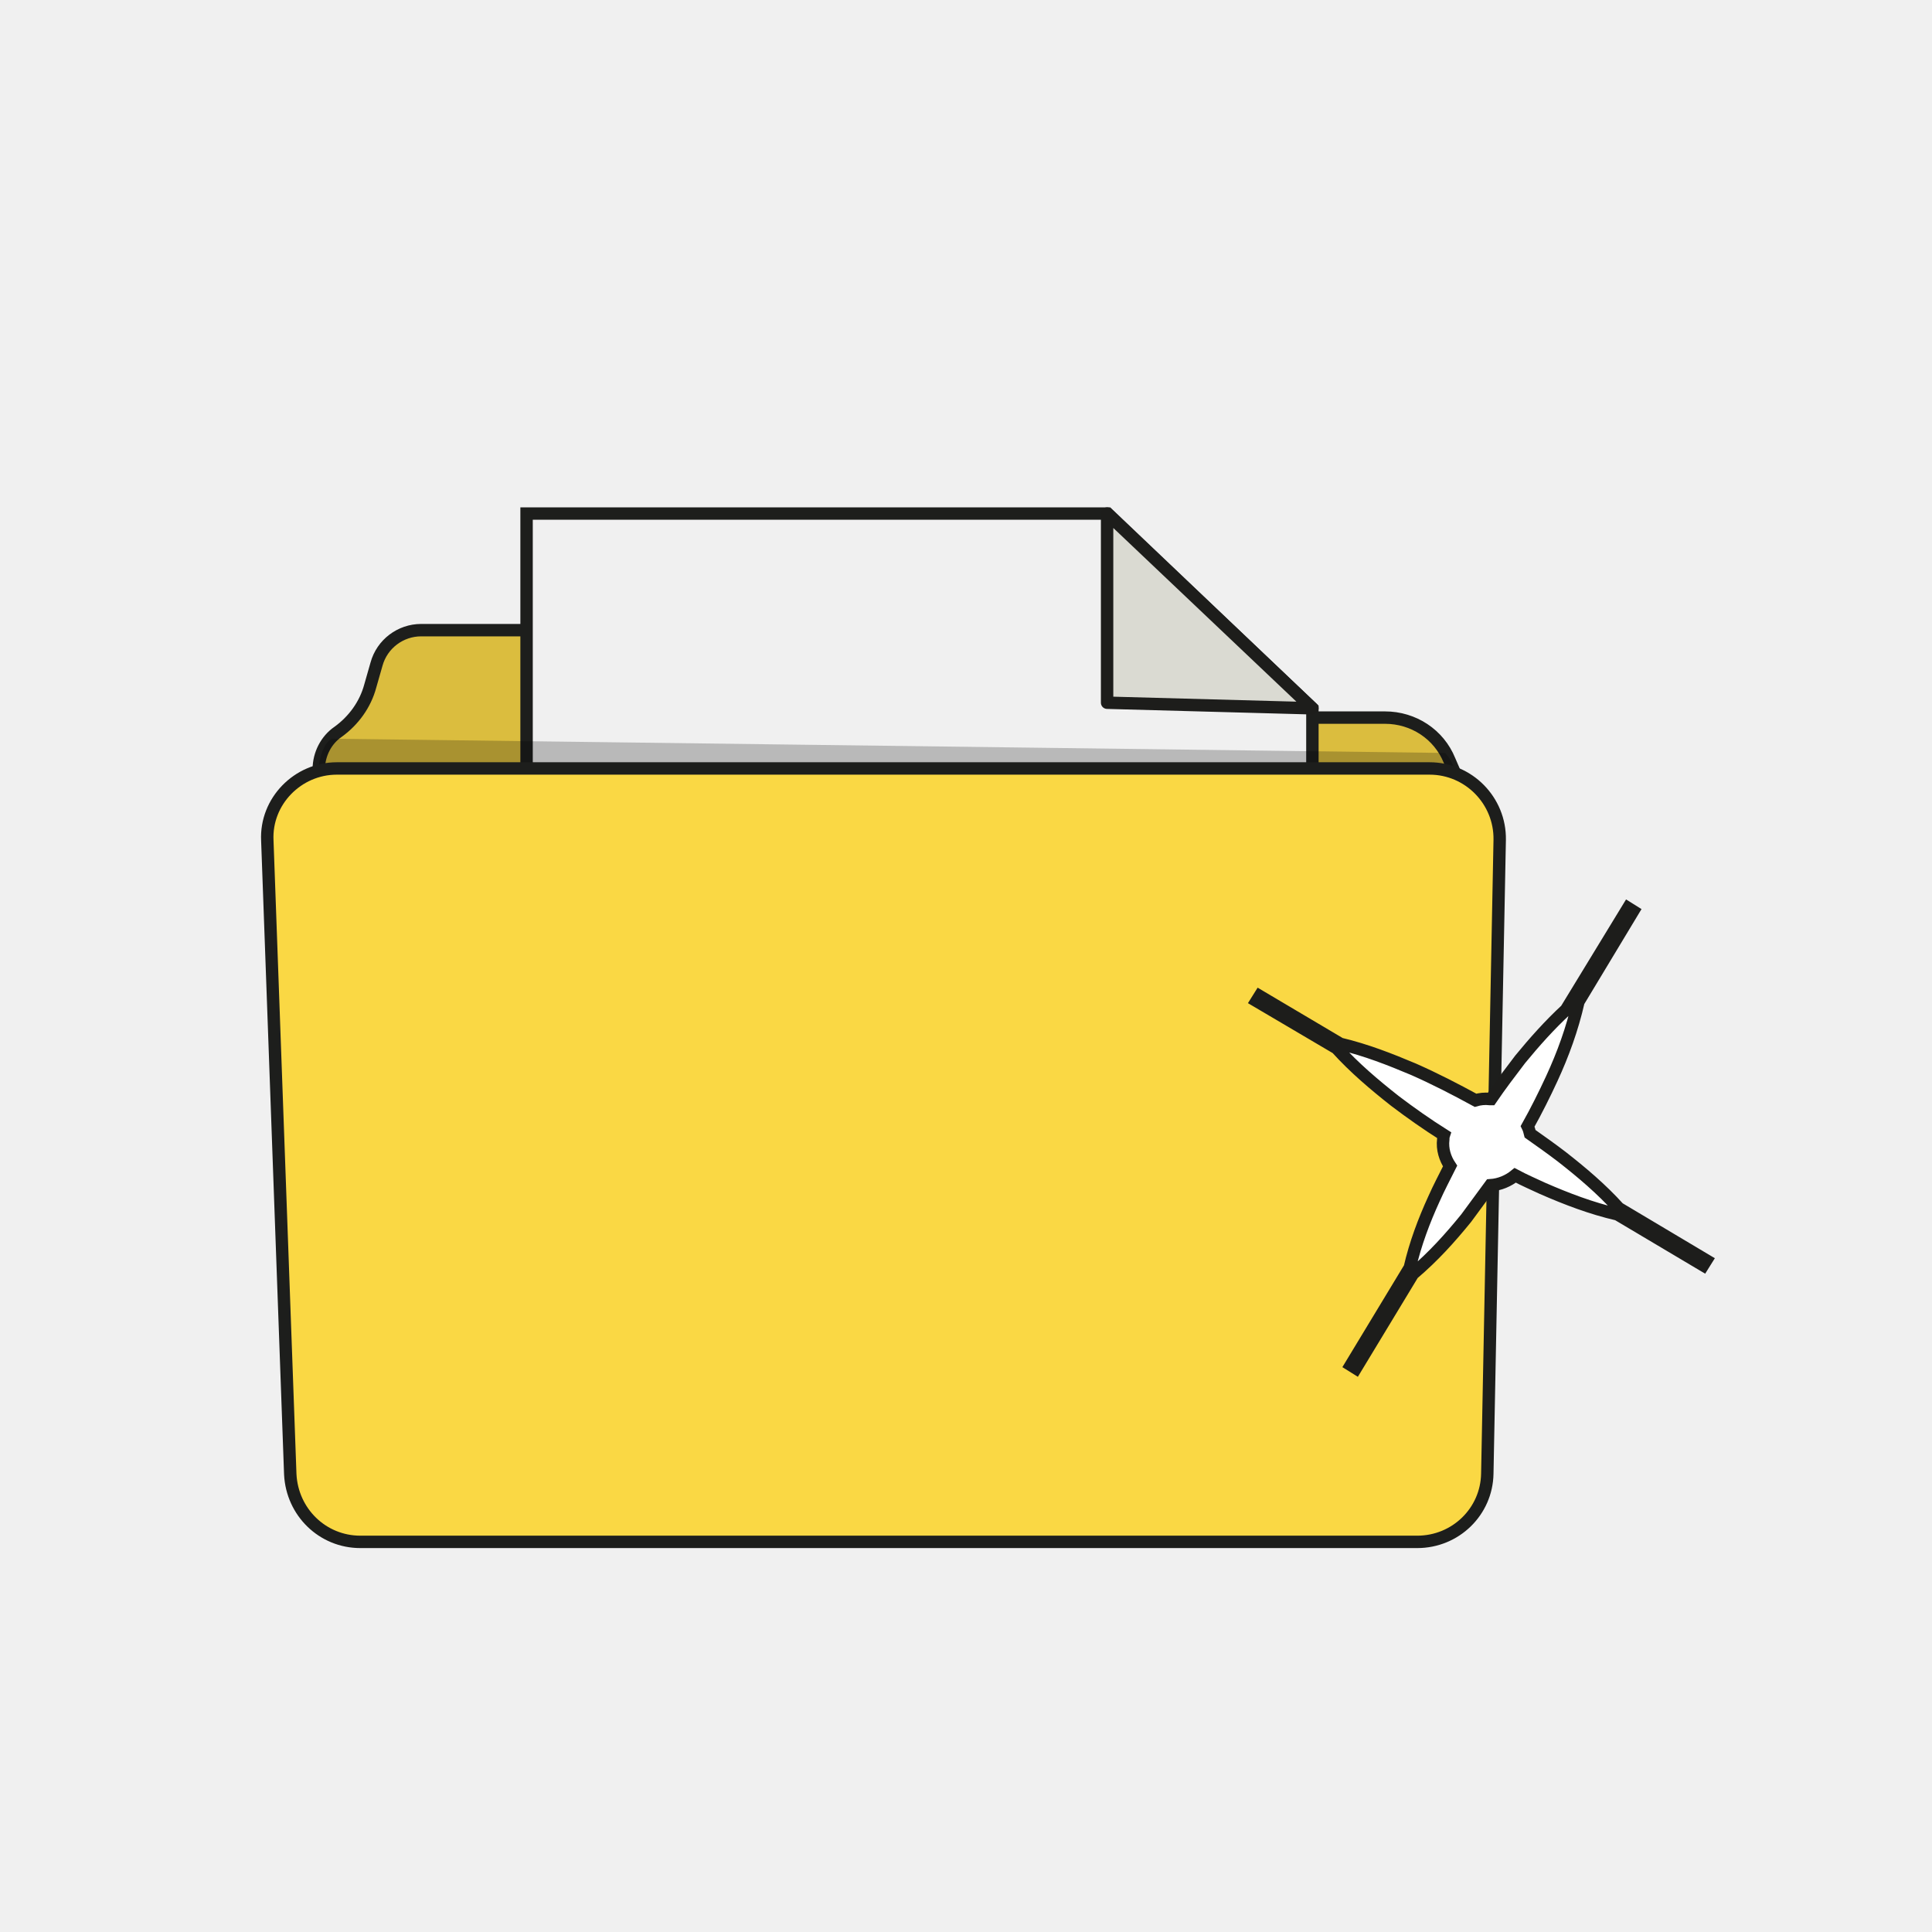
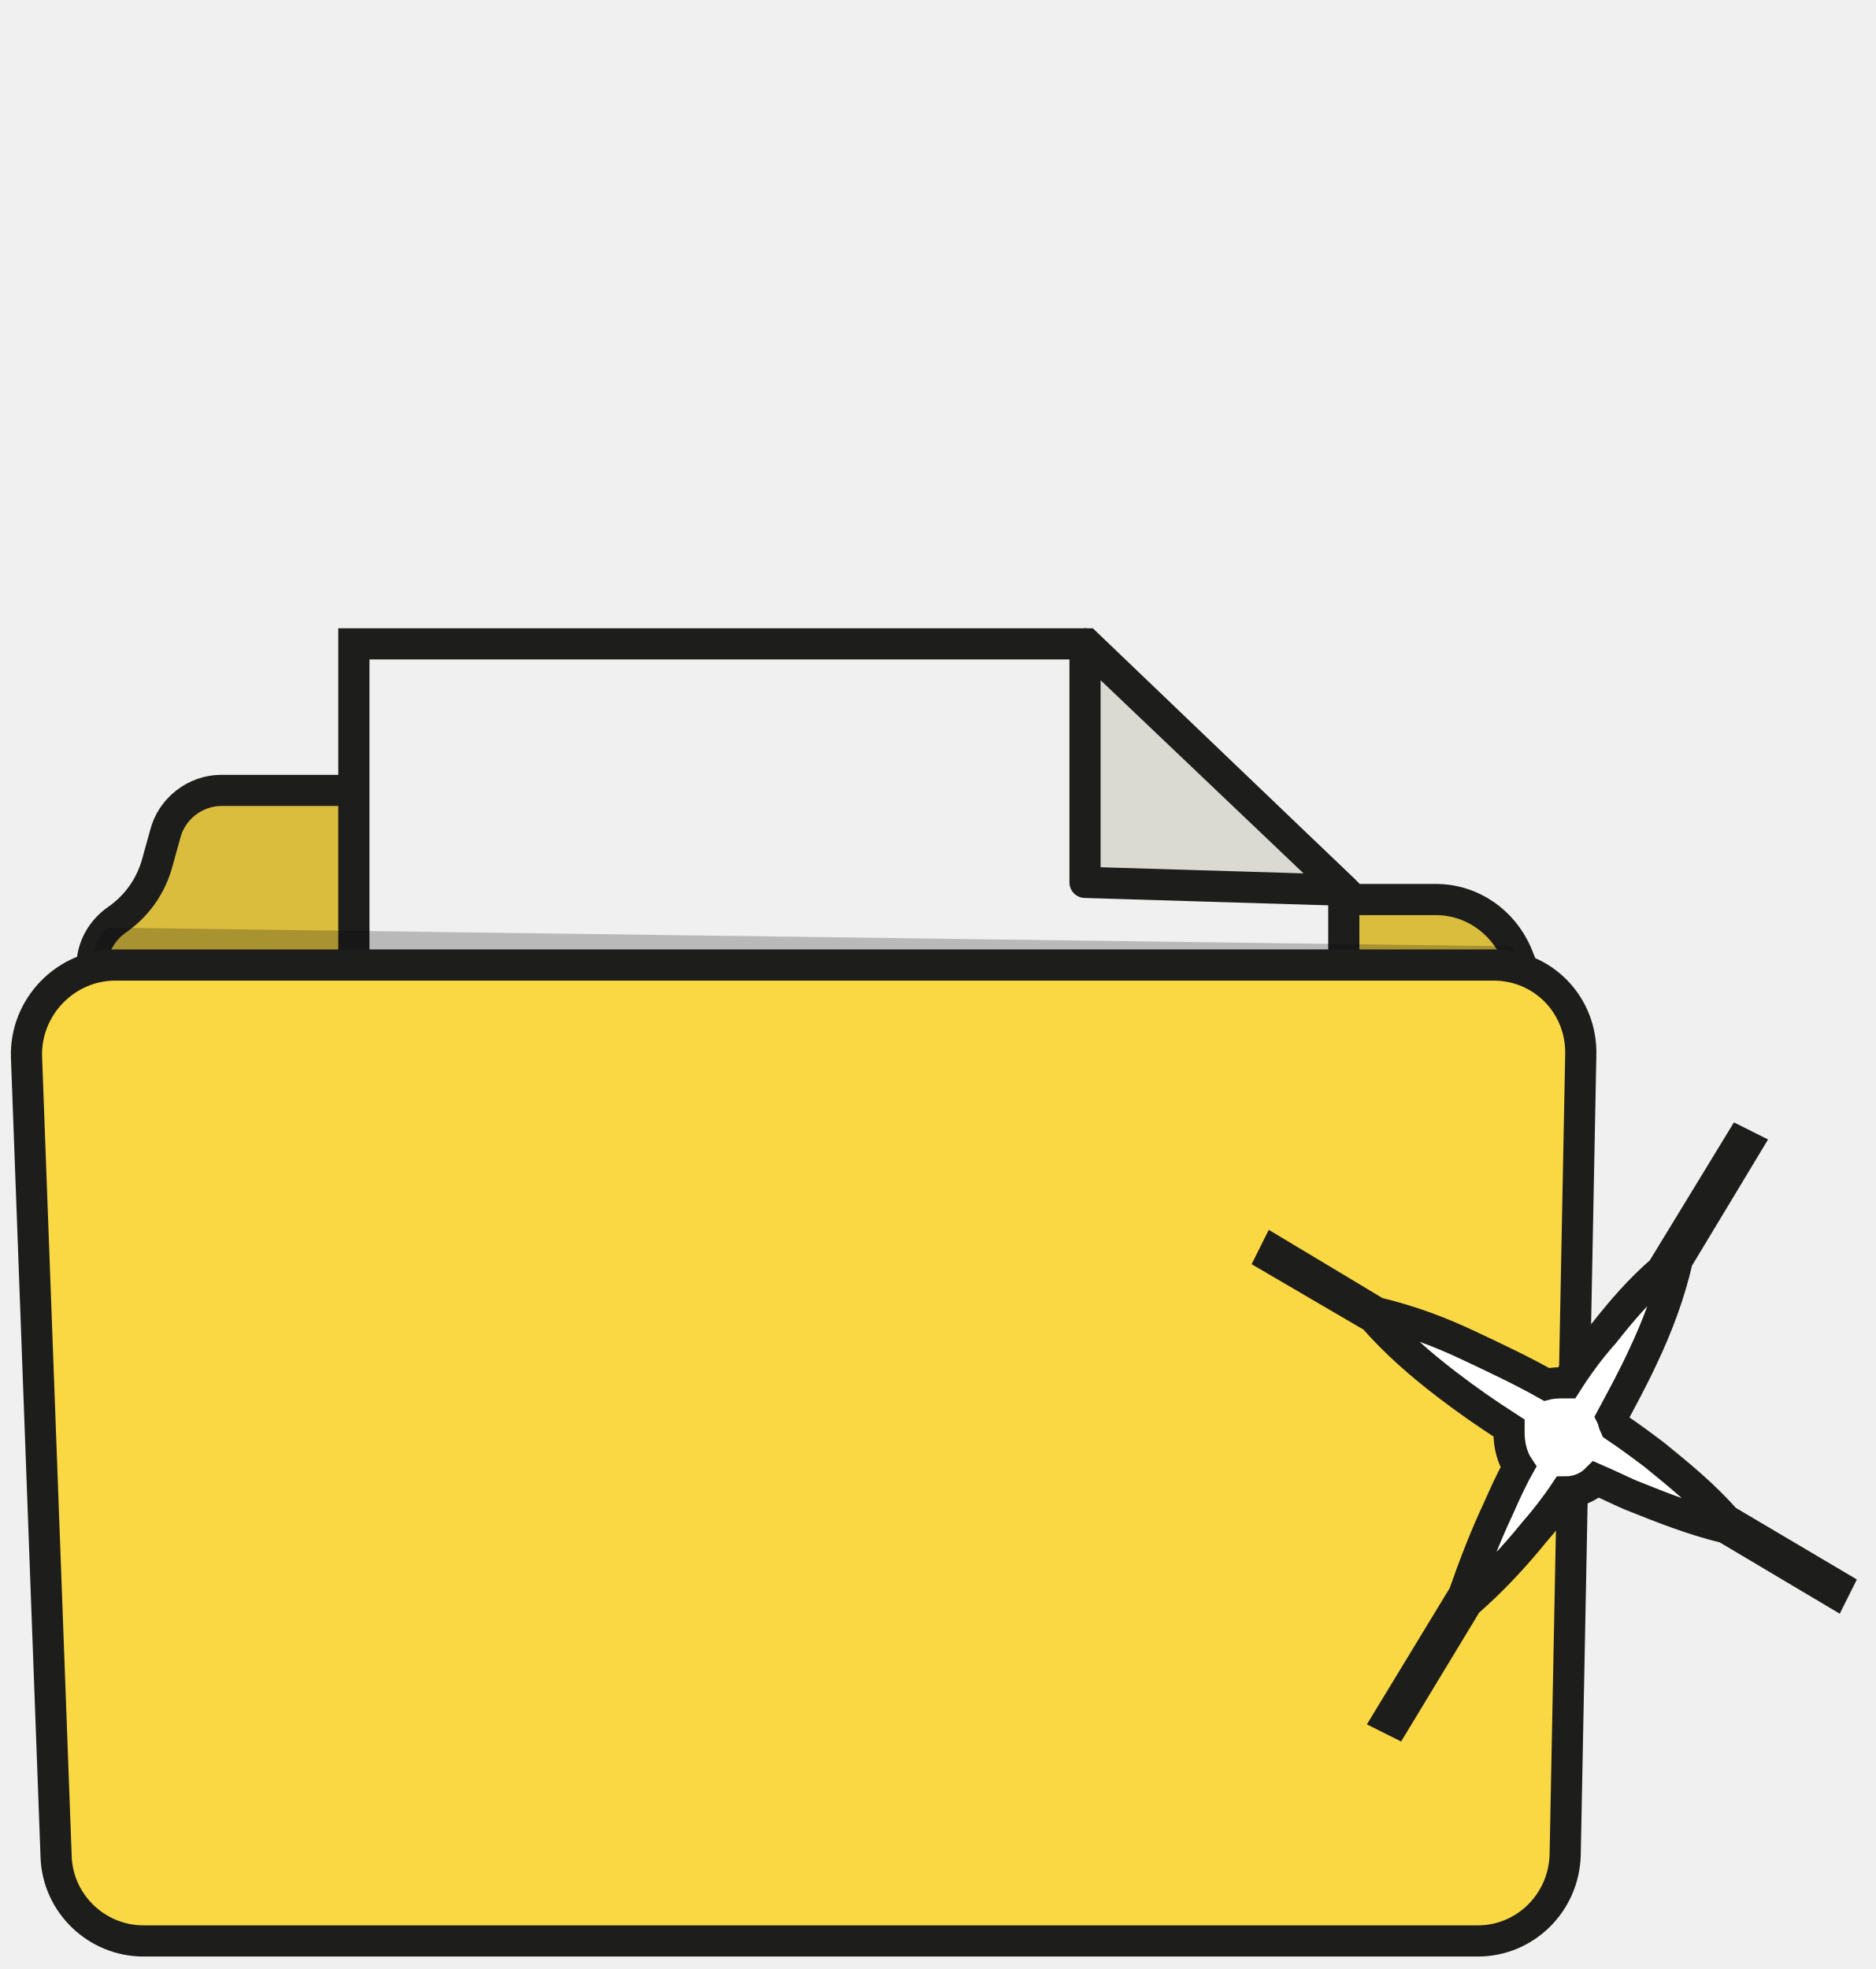
- <svg xmlns="http://www.w3.org/2000/svg" version="1.1" id="Capa_1" x="0px" y="0px" viewBox="0 0 311.5 311.5" style="enable-background:new 0 0 311.5 311.5;" xml:space="preserve">
+ <svg xmlns="http://www.w3.org/2000/svg" version="1.1" id="Capa_1" x="0px" y="0px" viewBox="0 0 120.3 126.3" style="enable-background:new 0 0 120.3 126.3;" xml:space="preserve">
  <style type="text/css">
- 	.st0{enable-background:new    ;}
- 	.st1{clip-path:url(#SVGID_2_);enable-background:new    ;}
- 	.st2{fill:#131412;}
- 	.st3{fill:#131312;}
- 	.st4{fill:#121311;}
- 	.st5{fill:#D3B63C;stroke:#1D1E1C;stroke-width:2;stroke-linecap:round;stroke-linejoin:round;stroke-miterlimit:10;}
- 	.st6{fill:#E84E42;stroke:#1D1E1C;stroke-width:2;stroke-linecap:round;stroke-linejoin:round;stroke-miterlimit:10;}
- 	.st7{fill:#1D1D1B;stroke:#1D1D1B;stroke-width:1.5;stroke-linecap:round;stroke-linejoin:round;stroke-miterlimit:10;}
- 	.st8{fill:#BBBABA;stroke:#1D1D1B;stroke-width:1.5;stroke-linecap:square;stroke-miterlimit:10;}
- 	.st9{opacity:0.2;fill:#1D1D1B;}
- 	.st10{opacity:0.21;fill:#1D1E1C;}
- 	.st11{fill:#D3B63C;stroke:#1D1E1C;stroke-width:1.5;stroke-linecap:round;stroke-linejoin:round;stroke-miterlimit:10;}
- 	.st12{fill:#FAD843;stroke:#1D1E1C;stroke-width:1.5;stroke-linecap:round;stroke-linejoin:round;stroke-miterlimit:10;}
- 	.st13{fill:#E84E42;stroke:#1D1E1C;stroke-width:1.5;stroke-linecap:round;stroke-linejoin:round;stroke-miterlimit:10;}
- 	.st14{fill:#FFFFFF;stroke:#1D1D1B;stroke-width:1.5;stroke-miterlimit:10;}
- 	.st15{fill:#FAD843;stroke:#1D1E1C;stroke-width:2;stroke-linecap:round;stroke-linejoin:round;stroke-miterlimit:10;}
- 	.st16{fill:#FFFFFF;stroke:#1D1D1B;stroke-width:2;stroke-miterlimit:10;}
- 	.st17{opacity:0.2;}
- 	.st18{fill:#1D1D1B;}
- 	.st19{fill:none;stroke:#1D1E1C;stroke-width:1.5;stroke-miterlimit:10;}
- 	.st20{fill:#1D1E1C;stroke:#1D1E1C;stroke-width:1.5;stroke-linecap:round;stroke-linejoin:round;stroke-miterlimit:10;}
- 	.st21{fill:#4AC0EE;stroke:#1D1E1C;stroke-width:1.5;stroke-linecap:round;stroke-linejoin:round;stroke-miterlimit:10;}
- 	.st22{opacity:0.21;}
- 	.st23{fill:#1D1E1C;}
- 	.st24{fill:#4AC0EE;stroke:#1D1E1C;stroke-width:2;stroke-linecap:round;stroke-linejoin:round;stroke-miterlimit:10;}
- 	.st25{fill:#FFF8F1;stroke:#1D1E1C;stroke-width:2;stroke-linecap:round;stroke-linejoin:round;stroke-miterlimit:10;}
- 	.st26{fill:#65C1BE;stroke:#000000;stroke-width:1.5;stroke-linecap:round;stroke-linejoin:round;stroke-miterlimit:10;}
- 	.st27{fill:#FFFFFF;stroke:#1D1D1B;stroke-width:1.5;stroke-linecap:round;stroke-linejoin:round;stroke-miterlimit:10;}
- 	.st28{fill:#ADADA6;stroke:#1D1D1B;stroke-width:1.5;stroke-linecap:round;stroke-linejoin:round;stroke-miterlimit:10;}
- 	.st29{fill:#8F8D8E;stroke:#1D1D1B;stroke-width:1.5;stroke-linecap:round;stroke-linejoin:round;stroke-miterlimit:10;}
- 	.st30{fill:#DADAD2;stroke:#1D1D1B;stroke-width:1.5;stroke-linecap:round;stroke-linejoin:round;stroke-miterlimit:10;}
- 	.st31{fill:#65C1BE;stroke:#000000;stroke-width:1.5;stroke-miterlimit:10;}
- 	.st32{fill:#549E9A;stroke:#000000;stroke-width:1.5;stroke-miterlimit:10;}
- 	.st33{fill:#FFFFFF;}
- 	.st34{fill:#65C1BE;stroke:#000000;stroke-width:2;stroke-miterlimit:10;}
- 	.st35{fill:#549E9A;stroke:#000000;stroke-width:2;stroke-miterlimit:10;}
- 	.st36{fill:#65C1BE;stroke:#000000;stroke-width:2;stroke-linecap:round;stroke-linejoin:round;stroke-miterlimit:10;}
- 	.st37{clip-path:url(#SVGID_4_);}
- 	.st38{fill:#DADAD2;stroke:#1D1D1B;stroke-width:1.5;stroke-miterlimit:10;}
- 	.st39{fill:#77C6C7;stroke:#1D1D1B;stroke-width:1.5;stroke-linecap:round;stroke-linejoin:round;stroke-miterlimit:10;}
- 	.st40{fill:none;stroke:#000000;stroke-width:1.5;stroke-miterlimit:10;}
- 	.st41{fill:#F0F0F0;stroke:#1D1E1C;stroke-width:1.5;stroke-miterlimit:10;}
- 	.st42{clip-path:url(#SVGID_6_);}
- 	.st43{fill:#DADAD2;stroke:#1D1D1B;stroke-width:2;stroke-miterlimit:10;}
- 	.st44{fill:none;stroke:#1D1E1C;stroke-width:2;stroke-miterlimit:10;}
- 	.st45{fill:#77C6C7;stroke:#1D1D1B;stroke-width:2;stroke-linecap:round;stroke-linejoin:round;stroke-miterlimit:10;}
- 	.st46{fill:#DADAD2;stroke:#1D1D1B;stroke-width:2;stroke-linecap:round;stroke-linejoin:round;stroke-miterlimit:10;}
- 	.st47{fill:none;stroke:#000000;stroke-width:2;stroke-miterlimit:10;}
- 	.st48{fill:#F0F0F0;stroke:#1D1E1C;stroke-width:2;stroke-miterlimit:10;}
- 	.st49{clip-path:url(#SVGID_8_);}
- 	.st50{clip-path:url(#SVGID_10_);}
- 	.st51{fill:#DBBD3E;stroke:#1D1E1C;stroke-width:1.5;stroke-miterlimit:10;}
- 	.st52{opacity:0.23;}
- 	.st53{fill:#FAD844;stroke:#1D1E1C;stroke-width:1.5;stroke-miterlimit:10;}
- 	.st54{fill:#FFFFFF;stroke:#1D1D1B;stroke-width:2;stroke-linecap:round;stroke-linejoin:round;stroke-miterlimit:10;}
- 	.st55{fill:none;stroke:#1D1D1B;stroke-width:1.5;stroke-linecap:round;stroke-linejoin:round;stroke-miterlimit:10;}
- 	.st56{fill:none;stroke:#1D1D1B;stroke-width:2;stroke-linecap:round;stroke-linejoin:round;stroke-miterlimit:10;}
- 	.st57{fill:#333333;stroke:#1D1D1B;stroke-width:1.5;stroke-linecap:square;stroke-miterlimit:10;}
- 	.st58{fill:#1D1D1B;stroke:#1D1D1B;stroke-width:2;stroke-linecap:round;stroke-linejoin:round;stroke-miterlimit:10;}
- 	.st59{fill:#BBBABA;stroke:#1D1D1B;stroke-width:2;stroke-linecap:square;stroke-miterlimit:10;}
- 	.st60{fill:#333333;stroke:#1D1D1B;stroke-width:2;stroke-linecap:square;stroke-miterlimit:10;}
+ 	.st0{fill:#1D1D1B;stroke:#1D1D1B;stroke-width:2;stroke-linecap:round;stroke-linejoin:round;stroke-miterlimit:10;}
+ 	.st1{fill:#BBBABA;stroke:#1D1D1B;stroke-width:2;stroke-linecap:square;stroke-miterlimit:10;}
+ 	.st2{fill:#FFFFFF;stroke:#1D1D1B;stroke-width:2;stroke-miterlimit:10;}
+ 	.st3{fill:#1D1D1B;}
+ 	.st4{fill:#333333;stroke:#1D1D1B;stroke-width:2;stroke-linecap:square;stroke-miterlimit:10;}
+ 	.st5{opacity:0.2;fill:#1D1D1B;}
+ 	.st6{enable-background:new    ;}
+ 	.st7{clip-path:url(#SVGID_2_);enable-background:new    ;}
+ 	.st8{fill:#131412;}
+ 	.st9{fill:#131312;}
+ 	.st10{fill:#121311;}
+ 	.st11{fill:#D3B63C;stroke:#1D1E1C;stroke-width:2;stroke-linecap:round;stroke-linejoin:round;stroke-miterlimit:10;}
+ 	.st12{fill:#E84E42;stroke:#1D1E1C;stroke-width:2;stroke-linecap:round;stroke-linejoin:round;stroke-miterlimit:10;}
+ 	.st13{fill:#1D1D1B;stroke:#1D1D1B;stroke-width:1.5;stroke-linecap:round;stroke-linejoin:round;stroke-miterlimit:10;}
+ 	.st14{fill:#BBBABA;stroke:#1D1D1B;stroke-width:1.5;stroke-linecap:square;stroke-miterlimit:10;}
+ 	.st15{opacity:0.21;fill:#1D1E1C;}
+ 	.st16{fill:#D3B63C;stroke:#1D1E1C;stroke-width:1.5;stroke-linecap:round;stroke-linejoin:round;stroke-miterlimit:10;}
+ 	.st17{fill:#FAD843;stroke:#1D1E1C;stroke-width:1.5;stroke-linecap:round;stroke-linejoin:round;stroke-miterlimit:10;}
+ 	.st18{fill:#E84E42;stroke:#1D1E1C;stroke-width:1.5;stroke-linecap:round;stroke-linejoin:round;stroke-miterlimit:10;}
+ 	.st19{fill:#FFFFFF;stroke:#1D1D1B;stroke-width:1.5;stroke-miterlimit:10;}
+ 	.st20{fill:#FAD843;stroke:#1D1E1C;stroke-width:2;stroke-linecap:round;stroke-linejoin:round;stroke-miterlimit:10;}
+ 	.st21{opacity:0.2;}
+ 	.st22{fill:none;stroke:#1D1E1C;stroke-width:1.5;stroke-miterlimit:10;}
+ 	.st23{fill:#1D1E1C;stroke:#1D1E1C;stroke-width:1.5;stroke-linecap:round;stroke-linejoin:round;stroke-miterlimit:10;}
+ 	.st24{fill:#4AC0EE;stroke:#1D1E1C;stroke-width:1.5;stroke-linecap:round;stroke-linejoin:round;stroke-miterlimit:10;}
+ 	.st25{opacity:0.21;}
+ 	.st26{fill:#1D1E1C;}
+ 	.st27{fill:#4AC0EE;stroke:#1D1E1C;stroke-width:2;stroke-linecap:round;stroke-linejoin:round;stroke-miterlimit:10;}
+ 	.st28{fill:#FFF8F1;stroke:#1D1E1C;stroke-width:2;stroke-linecap:round;stroke-linejoin:round;stroke-miterlimit:10;}
+ 	.st29{fill:#65C1BE;stroke:#000000;stroke-width:1.5;stroke-linecap:round;stroke-linejoin:round;stroke-miterlimit:10;}
+ 	.st30{fill:#FFFFFF;stroke:#1D1D1B;stroke-width:1.5;stroke-linecap:round;stroke-linejoin:round;stroke-miterlimit:10;}
+ 	.st31{fill:#ADADA6;stroke:#1D1D1B;stroke-width:1.5;stroke-linecap:round;stroke-linejoin:round;stroke-miterlimit:10;}
+ 	.st32{fill:#8F8D8E;stroke:#1D1D1B;stroke-width:1.5;stroke-linecap:round;stroke-linejoin:round;stroke-miterlimit:10;}
+ 	.st33{fill:#DADAD2;stroke:#1D1D1B;stroke-width:1.5;stroke-linecap:round;stroke-linejoin:round;stroke-miterlimit:10;}
+ 	.st34{fill:#65C1BE;stroke:#000000;stroke-width:1.5;stroke-miterlimit:10;}
+ 	.st35{fill:#549E9A;stroke:#000000;stroke-width:1.5;stroke-miterlimit:10;}
+ 	.st36{fill:#FFFFFF;}
+ 	.st37{fill:#65C1BE;stroke:#000000;stroke-width:2;stroke-miterlimit:10;}
+ 	.st38{fill:#549E9A;stroke:#000000;stroke-width:2;stroke-miterlimit:10;}
+ 	.st39{fill:#65C1BE;stroke:#000000;stroke-width:2;stroke-linecap:round;stroke-linejoin:round;stroke-miterlimit:10;}
+ 	.st40{clip-path:url(#SVGID_4_);}
+ 	.st41{fill:#DADAD2;stroke:#1D1D1B;stroke-width:1.5;stroke-miterlimit:10;}
+ 	.st42{fill:#77C6C7;stroke:#1D1D1B;stroke-width:1.5;stroke-linecap:round;stroke-linejoin:round;stroke-miterlimit:10;}
+ 	.st43{fill:none;stroke:#000000;stroke-width:1.5;stroke-miterlimit:10;}
+ 	.st44{fill:#F0F0F0;stroke:#1D1E1C;stroke-width:1.5;stroke-miterlimit:10;}
+ 	.st45{clip-path:url(#SVGID_6_);}
+ 	.st46{fill:#DADAD2;stroke:#1D1D1B;stroke-width:2;stroke-miterlimit:10;}
+ 	.st47{fill:none;stroke:#1D1E1C;stroke-width:2;stroke-miterlimit:10;}
+ 	.st48{fill:#77C6C7;stroke:#1D1D1B;stroke-width:2;stroke-linecap:round;stroke-linejoin:round;stroke-miterlimit:10;}
+ 	.st49{fill:#DADAD2;stroke:#1D1D1B;stroke-width:2;stroke-linecap:round;stroke-linejoin:round;stroke-miterlimit:10;}
+ 	.st50{fill:none;stroke:#000000;stroke-width:2;stroke-miterlimit:10;}
+ 	.st51{fill:#F0F0F0;stroke:#1D1E1C;stroke-width:2;stroke-miterlimit:10;}
+ 	.st52{clip-path:url(#SVGID_8_);}
+ 	.st53{clip-path:url(#SVGID_10_);}
+ 	.st54{fill:#DBBD3E;stroke:#1D1E1C;stroke-width:1.5;stroke-miterlimit:10;}
+ 	.st55{opacity:0.23;}
+ 	.st56{fill:#FAD844;stroke:#1D1E1C;stroke-width:1.5;stroke-miterlimit:10;}
+ 	.st57{fill:#FFFFFF;stroke:#1D1D1B;stroke-width:2;stroke-linecap:round;stroke-linejoin:round;stroke-miterlimit:10;}
+ 	.st58{fill:none;stroke:#1D1D1B;stroke-width:1.5;stroke-linecap:round;stroke-linejoin:round;stroke-miterlimit:10;}
+ 	.st59{fill:none;stroke:#1D1D1B;stroke-width:2;stroke-linecap:round;stroke-linejoin:round;stroke-miterlimit:10;}
+ 	.st60{fill:#333333;stroke:#1D1D1B;stroke-width:1.5;stroke-linecap:square;stroke-miterlimit:10;}
	.st61{fill:#FFFFFF;stroke:#1D1D1B;stroke-width:1.55;stroke-miterlimit:10;}
	.st62{fill:#DBBD3E;stroke:#1D1E1C;stroke-width:2;stroke-miterlimit:10;}
	.st63{fill:#FAD844;stroke:#1D1E1C;stroke-width:2;stroke-miterlimit:10;}
	.st64{fill:none;stroke:#1D1E1C;stroke-width:1.5;stroke-linecap:round;stroke-linejoin:round;stroke-miterlimit:10;}
	.st65{fill:none;stroke:#1D1E1C;stroke-width:2;stroke-linecap:round;stroke-linejoin:round;stroke-miterlimit:10;}
	.st66{fill:url(#);}
	.st67{fill:#FFFFFF;stroke:#1D1E1C;stroke-width:1.5;stroke-linecap:round;stroke-linejoin:round;stroke-miterlimit:10;}
	.st68{fill:#CC413A;stroke:#1D1E1C;stroke-width:1.5;stroke-linecap:round;stroke-linejoin:round;stroke-miterlimit:10;}
	.st69{opacity:0.26;fill:#1D1E1C;}
	.st70{fill:#EEEEEE;stroke:#1D1E1C;stroke-width:1.5;stroke-miterlimit:10;}
	.st71{fill:#1D1E1C;stroke:#1D1E1C;stroke-width:1.5;stroke-miterlimit:10;}
	.st72{fill:#C1C1BF;stroke:#1D1D1B;stroke-width:1.5;stroke-linecap:round;stroke-linejoin:round;stroke-miterlimit:10;}
	.st73{fill:#AFAFA8;stroke:#1D1D1B;stroke-width:1.5;stroke-linecap:round;stroke-linejoin:round;stroke-miterlimit:10;}
	.st74{fill:#C1C1BF;}
	.st75{fill:#1D1E1C;stroke:#1D1E1C;stroke-width:2;stroke-linecap:round;stroke-linejoin:round;stroke-miterlimit:10;}
	.st76{fill:#549E9A;stroke:#000000;stroke-width:2;stroke-linecap:round;stroke-linejoin:round;stroke-miterlimit:10;}
	.st77{fill:#ADADA6;stroke:#1D1D1B;stroke-width:2;stroke-linecap:round;stroke-linejoin:round;stroke-miterlimit:10;}
	.st78{fill:#8F8D8E;stroke:#1D1D1B;stroke-width:2;stroke-linecap:round;stroke-linejoin:round;stroke-miterlimit:10;}
	.st79{clip-path:url(#SVGID_12_);enable-background:new    ;}
	.st80{fill:#0F0F0E;}
	.st81{clip-path:url(#SVGID_14_);enable-background:new    ;}
	.st82{fill:#111110;}
	.st83{fill:#10100F;}
	.st84{fill:#484747;}
	.st85{clip-path:url(#SVGID_16_);enable-background:new    ;}
	.st86{fill:#4A494A;}
	.st87{fill:#151513;}
	.st88{clip-path:url(#SVGID_18_);enable-background:new    ;}
	.st89{fill:#121211;}
	.st90{fill:#131311;}
	.st91{clip-path:url(#SVGID_20_);enable-background:new    ;}
	.st92{clip-path:url(#SVGID_22_);enable-background:new    ;}
	.st93{clip-path:url(#SVGID_24_);enable-background:new    ;}
	.st94{fill:#656465;}
	.st95{clip-path:url(#SVGID_26_);enable-background:new    ;}
	.st96{fill:#595758;}
	.st97{fill:#5C5A5B;}
	.st98{fill:#5E5D5E;}
	.st99{clip-path:url(#SVGID_28_);enable-background:new    ;}
	.st100{fill:#565555;}
	.st101{fill:#535252;}
	.st102{fill:#504F50;}
	.st103{fill:#4D4C4D;}
	.st104{clip-path:url(#SVGID_30_);enable-background:new    ;}
	.st105{clip-path:url(#SVGID_32_);enable-background:new    ;}
	.st106{clip-path:url(#SVGID_34_);enable-background:new    ;}
	.st107{clip-path:url(#SVGID_36_);enable-background:new    ;}
	.st108{fill:#484748;}
	.st109{clip-path:url(#SVGID_38_);enable-background:new    ;}
	.st110{clip-path:url(#SVGID_40_);enable-background:new    ;}
	.st111{clip-path:url(#SVGID_42_);enable-background:new    ;}
	.st112{clip-path:url(#SVGID_44_);enable-background:new    ;}
	.st113{clip-path:url(#SVGID_46_);enable-background:new    ;}
	.st114{clip-path:url(#SVGID_48_);enable-background:new    ;}
	.st115{clip-path:url(#SVGID_50_);enable-background:new    ;}
	.st116{clip-path:url(#SVGID_52_);enable-background:new    ;}
	.st117{clip-path:url(#SVGID_54_);enable-background:new    ;}
	.st118{clip-path:url(#SVGID_56_);enable-background:new    ;}
	.st119{clip-path:url(#SVGID_58_);enable-background:new    ;}
	.st120{clip-path:url(#SVGID_60_);enable-background:new    ;}
	.st121{clip-path:url(#SVGID_62_);enable-background:new    ;}
	.st122{clip-path:url(#SVGID_64_);enable-background:new    ;}
	.st123{clip-path:url(#SVGID_66_);enable-background:new    ;}
	.st124{clip-path:url(#SVGID_68_);enable-background:new    ;}
	.st125{fill:#595859;}
	.st126{clip-path:url(#SVGID_70_);enable-background:new    ;}
	.st127{clip-path:url(#SVGID_72_);enable-background:new    ;}
	.st128{clip-path:url(#SVGID_74_);enable-background:new    ;}
	.st129{fill:#585758;}
	.st130{clip-path:url(#SVGID_76_);enable-background:new    ;}
	.st131{clip-path:url(#SVGID_78_);enable-background:new    ;}
	.st132{clip-path:url(#SVGID_80_);enable-background:new    ;}
	.st133{clip-path:url(#SVGID_82_);enable-background:new    ;}
	.st134{clip-path:url(#SVGID_84_);enable-background:new    ;}
	.st135{clip-path:url(#SVGID_86_);enable-background:new    ;}
	.st136{clip-path:url(#SVGID_88_);enable-background:new    ;}
	.st137{clip-path:url(#SVGID_90_);enable-background:new    ;}
	.st138{clip-path:url(#SVGID_92_);enable-background:new    ;}
	.st139{clip-path:url(#SVGID_94_);enable-background:new    ;}
	.st140{clip-path:url(#SVGID_96_);enable-background:new    ;}
	.st141{clip-path:url(#SVGID_98_);enable-background:new    ;}
	.st142{clip-path:url(#SVGID_100_);enable-background:new    ;}
	.st143{clip-path:url(#SVGID_102_);enable-background:new    ;}
	.st144{clip-path:url(#SVGID_104_);enable-background:new    ;}
	.st145{clip-path:url(#SVGID_106_);enable-background:new    ;}
	.st146{fill:#7D7B7C;}
	.st147{fill:#191918;}
	.st148{clip-path:url(#SVGID_108_);enable-background:new    ;}
	.st149{clip-path:url(#SVGID_110_);enable-background:new    ;}
	.st150{clip-path:url(#SVGID_112_);enable-background:new    ;}
	.st151{clip-path:url(#SVGID_114_);enable-background:new    ;}
	.st152{clip-path:url(#SVGID_116_);enable-background:new    ;}
	.st153{clip-path:url(#SVGID_118_);enable-background:new    ;}
	.st154{clip-path:url(#SVGID_120_);enable-background:new    ;}
	.st155{clip-path:url(#SVGID_122_);enable-background:new    ;}
	.st156{clip-path:url(#SVGID_124_);enable-background:new    ;}
	.st157{clip-path:url(#SVGID_126_);enable-background:new    ;}
	.st158{clip-path:url(#SVGID_128_);enable-background:new    ;}
	.st159{clip-path:url(#SVGID_130_);enable-background:new    ;}
	.st160{fill:#FFFFFF;stroke:#1D1D1B;stroke-width:2;stroke-linecap:round;stroke-miterlimit:10;}
+ 	.st161{fill:#FFF8F1;}
+ 	.st162{fill:#D3B63C;}
+ 	.st163{fill:#FAD843;}
+ 	.st164{clip-path:url(#SVGID_132_);}
+ 	.st165{clip-path:url(#SVGID_134_);}
+ 	.st166{fill:#FAD843;stroke:#1D1E1C;stroke-width:1.764;stroke-linecap:round;stroke-linejoin:round;stroke-miterlimit:10;}
+ 	.st167{clip-path:url(#SVGID_136_);}
+ 	.st168{fill:#DADAD2;stroke:#1D1D1B;stroke-width:1.764;stroke-miterlimit:10;}
+ 	.st169{fill:none;stroke:#1D1E1C;stroke-width:1.764;stroke-miterlimit:10;}
+ 	.st170{fill:#77C6C7;stroke:#1D1D1B;stroke-width:1.764;stroke-linecap:round;stroke-linejoin:round;stroke-miterlimit:10;}
+ 	.st171{fill:#DADAD2;stroke:#1D1D1B;stroke-width:1.764;stroke-linecap:round;stroke-linejoin:round;stroke-miterlimit:10;}
+ 	.st172{fill:none;stroke:#000000;stroke-width:1.764;stroke-miterlimit:10;}
+ 	.st173{fill:#F0F0F0;stroke:#1D1E1C;stroke-width:1.764;stroke-miterlimit:10;}
+ 	.st174{clip-path:url(#SVGID_138_);}
</style>
-   <path class="st62" d="M51.4,125.5V124c0-2.4,1.2-4.7,3.1-6h0c2.5-1.8,4.4-4.4,5.2-7.4l1-3.5c0.9-3.3,3.9-5.5,7.2-5.5h48.5  c4.1,0,7.8,2.4,9.5,6.1l1.3,2.7c1.5,3.3,4.8,5.3,8.4,5.3h87.7c4.6,0,8.7,2.7,10.4,6.9l1.3,3H51.4z" />
+   <path class="st62" d="M5.9,62.8V62c0-1.2,0.6-2.3,1.6-3l0,0c1.3-0.9,2.2-2.2,2.6-3.7l0.5-1.8c0.4-1.6,1.9-2.8,3.6-2.8h24.3  c2,0,3.9,1.2,4.8,3l0.6,1.3c0.8,1.6,2.4,2.7,4.2,2.7h44c2.3,0,4.3,1.4,5.2,3.5l0.6,1.5H5.9z" />
  <g>
-     <polygon class="st48" points="211.6,242.4 84.9,242.4 84.9,82.8 178.6,82.8 211.6,114.2  " />
+     <polygon class="st51" points="86.2,121.4 22.7,121.4 22.7,41.3 69.7,41.3 86.2,57.1  " />
  </g>
  <g>
-     <polygon class="st46" points="211.6,114.2 178.5,82.8 178.5,113.3  " />
+     <polygon class="st49" points="86.2,57.1 69.6,41.3 69.6,56.6  " />
  </g>
-   <path class="st52" d="M53.5,119.1l179.5,2.3c0,0,1.9,1.9,1.4,3.8H51.2C51.2,125.2,51.4,120.2,53.5,119.1z" />
-   <path class="st63" d="M54.3,123.9h176.2c6.3,0,11.4,5.2,11.3,11.5l-2,102.2c-0.1,6.1-5.1,11-11.3,11H58.1c-6.1,0-11-4.8-11.3-10.9  l-3.7-102.2C42.8,129.2,48,123.9,54.3,123.9z" />
-   <path class="st16" d="M231.2,193.3c0.8-1.8,1.7-3.5,2.6-5.3c-0.8-1.2-1.3-2.7-1.1-4.3c0-0.2,0-0.4,0.1-0.7c-2.7-1.7-5.4-3.6-7.9-5.5  c-3.3-2.6-6.5-5.3-9.4-8.5l-12.9-7.6l0.5-0.8l13,7.7c4.2,1,8,2.5,11.8,4.1c3.4,1.5,6.7,3.2,10,5c0.7-0.2,1.5-0.3,2.3-0.2  c0.1,0,0.1,0,0.2,0c1.5-2.2,3.1-4.3,4.7-6.4c2.3-2.8,4.7-5.5,7.4-8l10-16.4l0.8,0.5l-8.8,14.6c-1,4.4-2.5,8.5-4.3,12.4  c-1.2,2.6-2.5,5.2-3.9,7.7c0.2,0.4,0.3,0.8,0.4,1.2c1.7,1.2,3.4,2.4,5.1,3.7c3.2,2.5,6.4,5.2,9.2,8.3l14.1,8.4l-0.5,0.8l-13.8-8.2  c-4.3-1-8.2-2.5-12.1-4.2c-1.5-0.7-2.9-1.3-4.4-2.1c-1.1,0.9-2.5,1.5-4,1.6c-1.3,1.8-2.6,3.5-3.9,5.3c-2.6,3.2-5.3,6.2-8.6,9  l-9.2,15.2l-0.8-0.5l9.5-15.7C228.2,200.5,229.6,196.8,231.2,193.3z" />
+   <path class="st55" d="M6.9,59.5l90,1.2c0,0,1,1,0.7,1.9H5.8C5.8,62.6,5.9,60.1,6.9,59.5z" />
+   <path class="st63" d="M7.4,61.9h88.4c3.2,0,5.7,2.6,5.6,5.8l-1,51.3c-0.1,3.1-2.6,5.5-5.6,5.5H9.2c-3,0-5.5-2.4-5.6-5.4L1.7,67.8  C1.6,64.6,4.2,61.9,7.4,61.9z" />
+   <path class="st2" d="M96.1,96.8c0.4-0.9,0.8-1.8,1.3-2.7c-0.4-0.6-0.6-1.4-0.6-2.2c0-0.1,0-0.2,0-0.3c-1.4-0.9-2.7-1.8-4-2.8  c-1.7-1.3-3.3-2.7-4.7-4.3l-6.5-3.8l0.2-0.4l6.5,3.9c2.1,0.5,4,1.2,5.9,2.1c1.7,0.8,3.4,1.6,5,2.5c0.4-0.1,0.8-0.1,1.2-0.1  c0,0,0.1,0,0.1,0c0.7-1.1,1.5-2.2,2.4-3.2c1.1-1.4,2.3-2.8,3.7-4l5-8.2l0.4,0.2l-4.4,7.3c-0.5,2.2-1.3,4.3-2.2,6.2  c-0.6,1.3-1.3,2.6-2,3.9c0.1,0.2,0.1,0.4,0.2,0.6c0.9,0.6,1.7,1.2,2.5,1.8c1.6,1.3,3.2,2.6,4.6,4.2l7.1,4.2l-0.2,0.4l-6.9-4.1  c-2.1-0.5-4.1-1.3-6.1-2.1c-0.7-0.3-1.5-0.7-2.2-1c-0.5,0.5-1.2,0.8-2,0.8c-0.6,0.9-1.3,1.8-2,2.6c-1.3,1.6-2.7,3.1-4.3,4.5  l-4.6,7.6l-0.4-0.2l4.8-7.9C94.6,100.3,95.3,98.5,96.1,96.8z" />
</svg>
